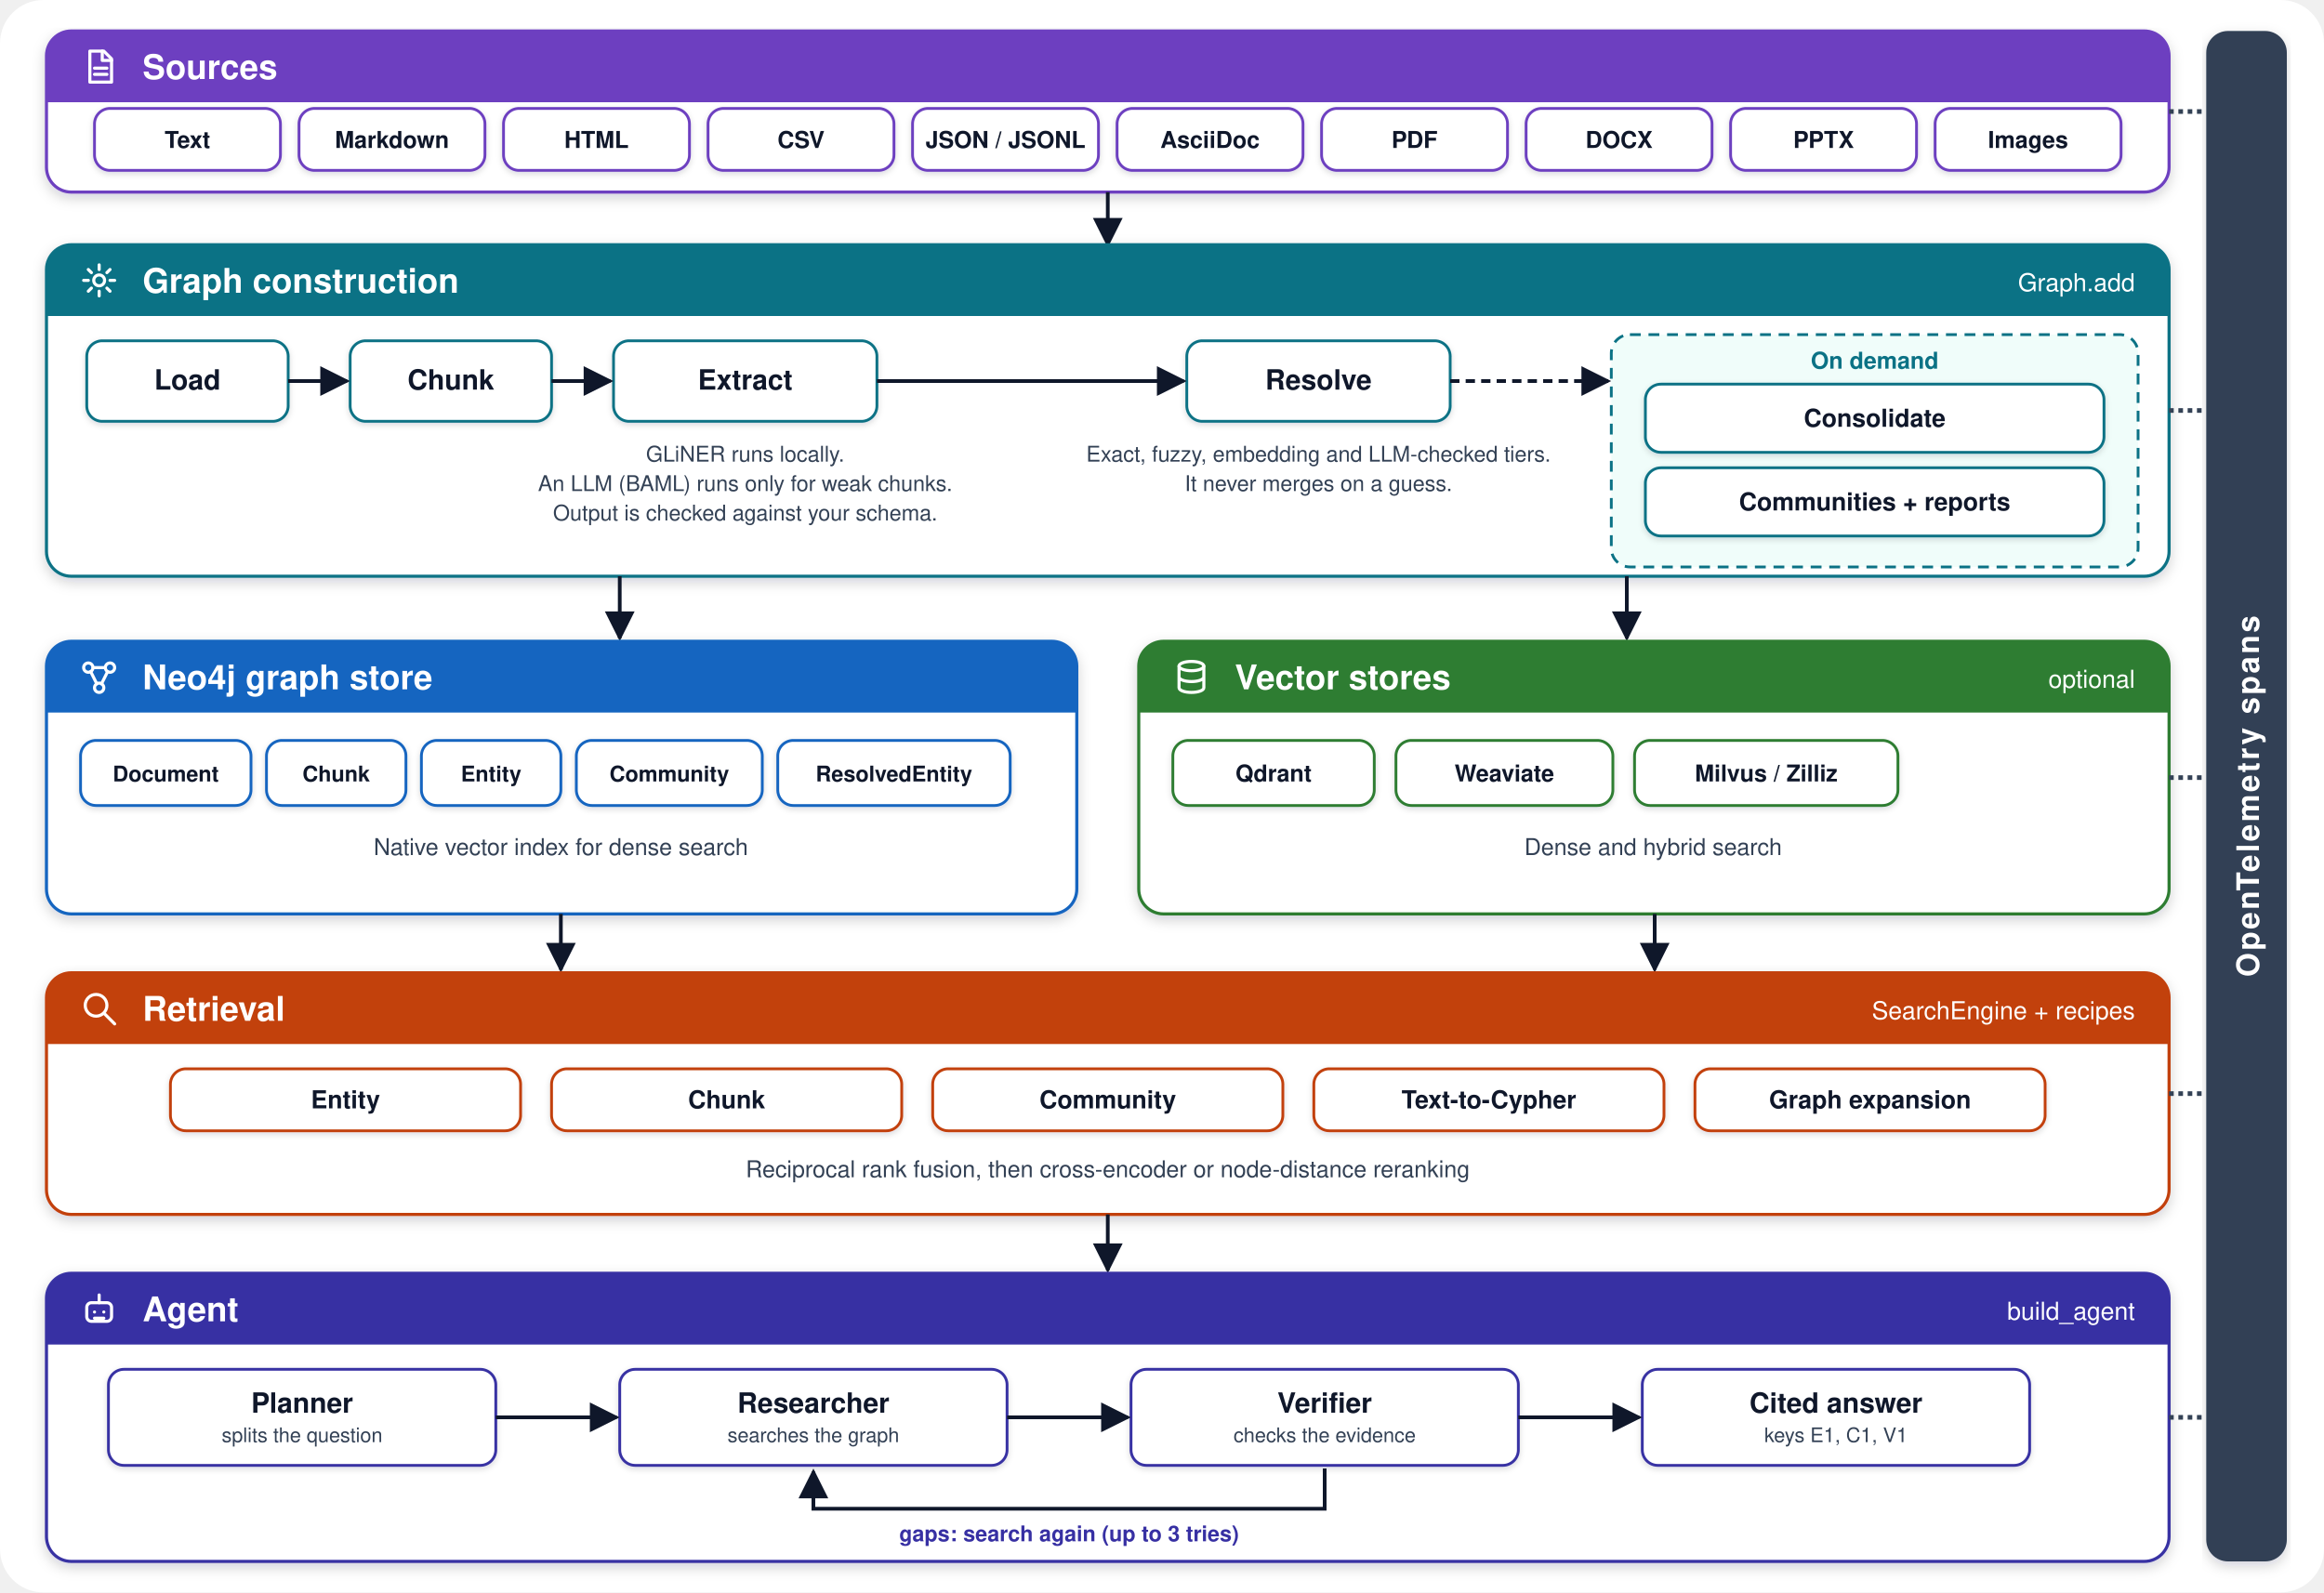
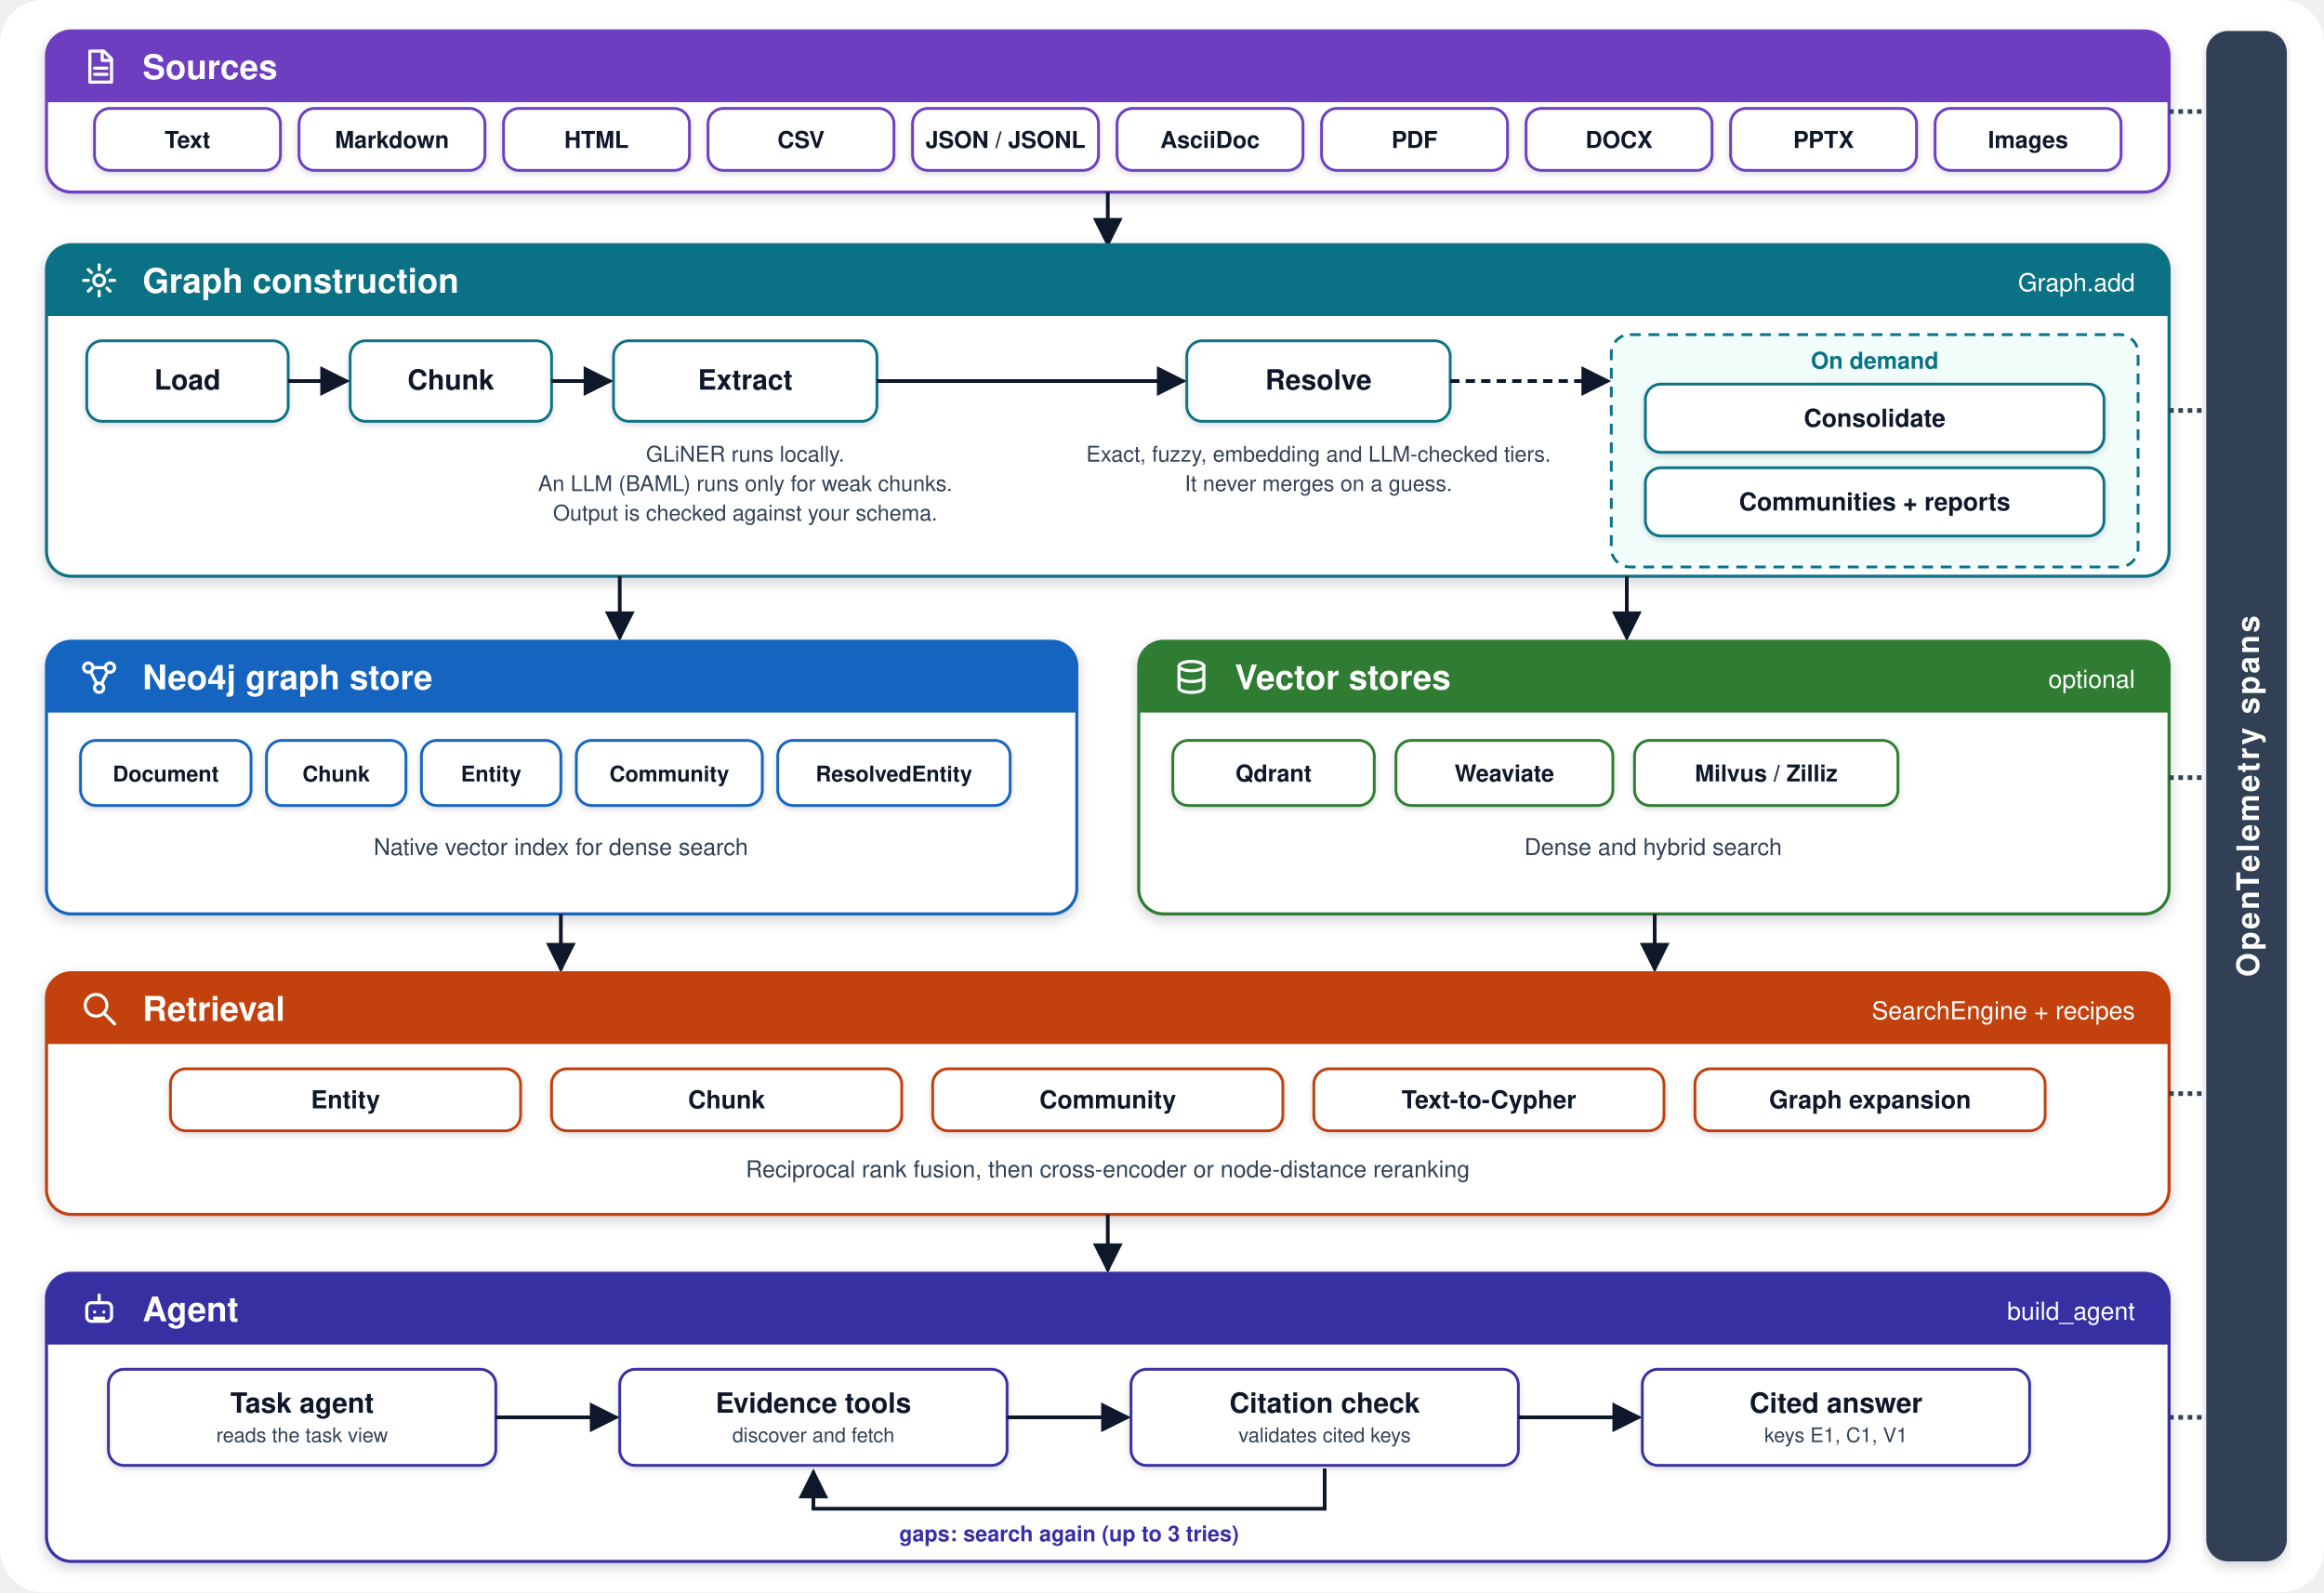
<svg xmlns="http://www.w3.org/2000/svg" viewBox="0 0 1500 1028" width="1500" height="1028" font-family="'Helvetica Neue', Helvetica, Arial, sans-serif">
  <defs>
    <filter id="sh" x="-5%" y="-5%" width="110%" height="120%">
      <feDropShadow dx="0" dy="3" stdDeviation="4" flood-color="#0f172a" flood-opacity="0.18" />
    </filter>
    <filter id="shadow" x="-10%" y="-10%" width="120%" height="140%">
      <feDropShadow dx="0" dy="1.5" stdDeviation="2" flood-color="#0f172a" flood-opacity="0.15" />
    </filter>
    <marker id="ar" viewBox="0 0 10 10" refX="9" refY="5" markerWidth="8" markerHeight="8" orient="auto-start-reverse">
      <path d="M0 0 L10 5 L0 10 z" fill="#0f172a" />
    </marker>
    <marker id="arr" viewBox="0 0 10 10" refX="9" refY="5" markerWidth="8" markerHeight="8" orient="auto-start-reverse">
      <path d="M0 0 L10 5 L0 10 z" fill="#b91c1c" />
    </marker>
    <marker id="arg" viewBox="0 0 10 10" refX="9" refY="5" markerWidth="8" markerHeight="8" orient="auto-start-reverse">
      <path d="M0 0 L10 5 L0 10 z" fill="#166534" />
    </marker>
  </defs>
  <rect x="0" y="0" width="1500" height="1028" rx="28" fill="#ffffff" />
  <g filter="url(#sh)">
    <rect x="30" y="20" width="1370" height="104" rx="16" fill="#ffffff" stroke="#6d3fc0" stroke-width="2" />
  </g>
  <path d="M30 66 V36 a16 16 0 0 1 16 -16 H1384 a16 16 0 0 1 16 16 V66 z" fill="#6d3fc0" />
  <g transform="translate(52 31)" fill="none" stroke="#fff" stroke-width="2" stroke-linecap="round" stroke-linejoin="round">
    <path d="M6 2h9l5 5v15H6z" />
    <path d="M14 2v6h6M9 13h8M9 17h8" />
  </g>
  <text x="92" y="51" font-size="22" font-weight="700" fill="#ffffff" text-anchor="start">Sources</text>
  <g filter="url(#shadow)">
    <rect x="61.0" y="70" width="120" height="40" rx="10" fill="#ffffff" stroke="#6d3fc0" stroke-width="1.8" />
  </g>
  <text x="121.0" y="95.5" font-size="15" font-weight="600" fill="#0f172a" text-anchor="middle">Text</text>
  <g filter="url(#shadow)">
    <rect x="193.0" y="70" width="120" height="40" rx="10" fill="#ffffff" stroke="#6d3fc0" stroke-width="1.8" />
  </g>
  <text x="253.0" y="95.5" font-size="15" font-weight="600" fill="#0f172a" text-anchor="middle">Markdown</text>
  <g filter="url(#shadow)">
    <rect x="325.0" y="70" width="120" height="40" rx="10" fill="#ffffff" stroke="#6d3fc0" stroke-width="1.8" />
  </g>
  <text x="385.0" y="95.5" font-size="15" font-weight="600" fill="#0f172a" text-anchor="middle">HTML</text>
  <g filter="url(#shadow)">
    <rect x="457.0" y="70" width="120" height="40" rx="10" fill="#ffffff" stroke="#6d3fc0" stroke-width="1.8" />
  </g>
  <text x="517.0" y="95.5" font-size="15" font-weight="600" fill="#0f172a" text-anchor="middle">CSV</text>
  <g filter="url(#shadow)">
    <rect x="589.0" y="70" width="120" height="40" rx="10" fill="#ffffff" stroke="#6d3fc0" stroke-width="1.8" />
  </g>
  <text x="649.0" y="95.5" font-size="15" font-weight="600" fill="#0f172a" text-anchor="middle">JSON / JSONL</text>
  <g filter="url(#shadow)">
    <rect x="721.0" y="70" width="120" height="40" rx="10" fill="#ffffff" stroke="#6d3fc0" stroke-width="1.8" />
  </g>
  <text x="781.0" y="95.5" font-size="15" font-weight="600" fill="#0f172a" text-anchor="middle">AsciiDoc</text>
  <g filter="url(#shadow)">
    <rect x="853.0" y="70" width="120" height="40" rx="10" fill="#ffffff" stroke="#6d3fc0" stroke-width="1.8" />
  </g>
  <text x="913.0" y="95.5" font-size="15" font-weight="600" fill="#0f172a" text-anchor="middle">PDF</text>
  <g filter="url(#shadow)">
    <rect x="985.0" y="70" width="120" height="40" rx="10" fill="#ffffff" stroke="#6d3fc0" stroke-width="1.8" />
  </g>
  <text x="1045.0" y="95.5" font-size="15" font-weight="600" fill="#0f172a" text-anchor="middle">DOCX</text>
  <g filter="url(#shadow)">
    <rect x="1117.0" y="70" width="120" height="40" rx="10" fill="#ffffff" stroke="#6d3fc0" stroke-width="1.8" />
  </g>
  <text x="1177.0" y="95.5" font-size="15" font-weight="600" fill="#0f172a" text-anchor="middle">PPTX</text>
  <g filter="url(#shadow)">
    <rect x="1249.0" y="70" width="120" height="40" rx="10" fill="#ffffff" stroke="#6d3fc0" stroke-width="1.8" />
  </g>
  <text x="1309.0" y="95.5" font-size="15" font-weight="600" fill="#0f172a" text-anchor="middle">Images</text>
  <line x1="715" y1="124" x2="715" y2="158" stroke="#0f172a" stroke-width="2.4" marker-end="url(#ar)" />
  <g filter="url(#sh)">
    <rect x="30" y="158" width="1370" height="214" rx="16" fill="#ffffff" stroke="#0b7285" stroke-width="2" />
  </g>
  <path d="M30 204 V174 a16 16 0 0 1 16 -16 H1384 a16 16 0 0 1 16 16 V204 z" fill="#0b7285" />
  <g transform="translate(52 169)" fill="none" stroke="#fff" stroke-width="2" stroke-linecap="round" stroke-linejoin="round">
    <circle cx="12" cy="12" r="3.5" />
    <path d="M12 2v3M12 19v3M2 12h3M19 12h3M5 5l2 2M17 17l2 2M19 5l-2 2M7 17l-2 2" />
  </g>
  <text x="92" y="189" font-size="22" font-weight="700" fill="#ffffff" text-anchor="start">Graph construction</text>
  <text x="1378" y="188" font-size="16" font-weight="400" fill="#ffffff" text-anchor="end">Graph.add</text>
  <g filter="url(#shadow)">
    <rect x="56" y="220" width="130" height="52" rx="10" fill="#ffffff" stroke="#0b7285" stroke-width="1.8" />
  </g>
  <text x="121.0" y="251.5" font-size="18" font-weight="600" fill="#0f172a" text-anchor="middle">Load</text>
  <g filter="url(#shadow)">
    <rect x="226" y="220" width="130" height="52" rx="10" fill="#ffffff" stroke="#0b7285" stroke-width="1.8" />
  </g>
  <text x="291.0" y="251.5" font-size="18" font-weight="600" fill="#0f172a" text-anchor="middle">Chunk</text>
  <g filter="url(#shadow)">
    <rect x="396" y="220" width="170" height="52" rx="10" fill="#ffffff" stroke="#0b7285" stroke-width="1.8" />
  </g>
  <text x="481.0" y="251.5" font-size="18" font-weight="600" fill="#0f172a" text-anchor="middle">Extract</text>
  <g filter="url(#shadow)">
    <rect x="766" y="220" width="170" height="52" rx="10" fill="#ffffff" stroke="#0b7285" stroke-width="1.8" />
  </g>
  <text x="851.0" y="251.5" font-size="18" font-weight="600" fill="#0f172a" text-anchor="middle">Resolve</text>
  <line x1="186" y1="246" x2="224" y2="246" stroke="#0f172a" stroke-width="2.4" marker-end="url(#ar)" />
  <line x1="356" y1="246" x2="394" y2="246" stroke="#0f172a" stroke-width="2.4" marker-end="url(#ar)" />
  <line x1="566" y1="246" x2="764" y2="246" stroke="#0f172a" stroke-width="2.4" marker-end="url(#ar)" />
  <text x="481" y="298" font-size="14" font-weight="400" fill="#334155" text-anchor="middle">GLiNER runs locally.</text>
  <text x="481" y="317" font-size="14" font-weight="400" fill="#334155" text-anchor="middle">An LLM (BAML) runs only for weak chunks.</text>
  <text x="481" y="336" font-size="14" font-weight="400" fill="#334155" text-anchor="middle">Output is checked against your schema.</text>
  <text x="851" y="298" font-size="14" font-weight="400" fill="#334155" text-anchor="middle">Exact, fuzzy, embedding and LLM-checked tiers.</text>
  <text x="851" y="317" font-size="14" font-weight="400" fill="#334155" text-anchor="middle">It never merges on a guess.</text>
  <rect x="1040" y="216" width="340" height="150" rx="12" fill="#f0fdfa" stroke="#0b7285" stroke-width="1.8" stroke-dasharray="7 5" />
  <text x="1210" y="238" font-size="15" font-weight="700" fill="#0b7285" text-anchor="middle">On demand</text>
  <g filter="url(#shadow)">
    <rect x="1062" y="248" width="296" height="44" rx="10" fill="#ffffff" stroke="#0b7285" stroke-width="1.8" />
  </g>
  <text x="1210.0" y="275.5" font-size="16" font-weight="600" fill="#0f172a" text-anchor="middle">Consolidate</text>
  <g filter="url(#shadow)">
    <rect x="1062" y="302" width="296" height="44" rx="10" fill="#ffffff" stroke="#0b7285" stroke-width="1.8" />
  </g>
  <text x="1210.0" y="329.5" font-size="16" font-weight="600" fill="#0f172a" text-anchor="middle">Communities + reports</text>
  <line x1="936" y1="246" x2="1038" y2="246" stroke="#0f172a" stroke-width="2.4" marker-end="url(#ar)" stroke-dasharray="6 4" />
  <line x1="400" y1="372" x2="400" y2="412" stroke="#0f172a" stroke-width="2.4" marker-end="url(#ar)" />
  <line x1="1050" y1="372" x2="1050" y2="412" stroke="#0f172a" stroke-width="2.4" marker-end="url(#ar)" />
  <g filter="url(#sh)">
    <rect x="30" y="414" width="665" height="176" rx="16" fill="#ffffff" stroke="#1565c0" stroke-width="2" />
  </g>
  <path d="M30 460 V430 a16 16 0 0 1 16 -16 H679 a16 16 0 0 1 16 16 V460 z" fill="#1565c0" />
  <g transform="translate(52 425)" fill="none" stroke="#fff" stroke-width="2" stroke-linecap="round" stroke-linejoin="round">
    <circle cx="5" cy="6" r="3" />
    <circle cx="19" cy="6" r="3" />
    <circle cx="12" cy="19" r="3" />
    <path d="M8 6h8M6.5 8.5l4 8M17.5 8.5l-4 8" />
  </g>
  <text x="92" y="445" font-size="22" font-weight="700" fill="#ffffff" text-anchor="start">Neo4j graph store</text>
  <g filter="url(#shadow)">
    <rect x="52" y="478" width="110" height="42" rx="10" fill="#ffffff" stroke="#1565c0" stroke-width="1.8" />
  </g>
  <text x="107.0" y="504.5" font-size="14" font-weight="600" fill="#0f172a" text-anchor="middle">Document</text>
  <g filter="url(#shadow)">
    <rect x="172" y="478" width="90" height="42" rx="10" fill="#ffffff" stroke="#1565c0" stroke-width="1.8" />
  </g>
  <text x="217.0" y="504.5" font-size="14" font-weight="600" fill="#0f172a" text-anchor="middle">Chunk</text>
  <g filter="url(#shadow)">
    <rect x="272" y="478" width="90" height="42" rx="10" fill="#ffffff" stroke="#1565c0" stroke-width="1.8" />
  </g>
  <text x="317.0" y="504.5" font-size="14" font-weight="600" fill="#0f172a" text-anchor="middle">Entity</text>
  <g filter="url(#shadow)">
    <rect x="372" y="478" width="120" height="42" rx="10" fill="#ffffff" stroke="#1565c0" stroke-width="1.8" />
  </g>
  <text x="432.0" y="504.5" font-size="14" font-weight="600" fill="#0f172a" text-anchor="middle">Community</text>
  <g filter="url(#shadow)">
    <rect x="502" y="478" width="150" height="42" rx="10" fill="#ffffff" stroke="#1565c0" stroke-width="1.8" />
  </g>
  <text x="577.0" y="504.5" font-size="14" font-weight="600" fill="#0f172a" text-anchor="middle">ResolvedEntity</text>
  <text x="362" y="552" font-size="15" font-weight="400" fill="#334155" text-anchor="middle">Native vector index for dense search</text>
  <g filter="url(#sh)">
    <rect x="735" y="414" width="665" height="176" rx="16" fill="#ffffff" stroke="#2e7d32" stroke-width="2" />
  </g>
  <path d="M735 460 V430 a16 16 0 0 1 16 -16 H1384 a16 16 0 0 1 16 16 V460 z" fill="#2e7d32" />
  <g transform="translate(757 425)" fill="none" stroke="#fff" stroke-width="2" stroke-linecap="round" stroke-linejoin="round">
    <ellipse cx="12" cy="5" rx="8" ry="3" />
    <path d="M4 5v14c0 1.7 3.6 3 8 3s8-1.3 8-3V5M4 12c0 1.7 3.6 3 8 3s8-1.3 8-3" />
  </g>
  <text x="797" y="445" font-size="22" font-weight="700" fill="#ffffff" text-anchor="start">Vector stores</text>
  <text x="1378" y="444" font-size="16" font-weight="400" fill="#ffffff" text-anchor="end">optional</text>
  <g filter="url(#shadow)">
    <rect x="757" y="478" width="130" height="42" rx="10" fill="#ffffff" stroke="#2e7d32" stroke-width="1.8" />
  </g>
  <text x="822.0" y="504.5" font-size="15" font-weight="600" fill="#0f172a" text-anchor="middle">Qdrant</text>
  <g filter="url(#shadow)">
    <rect x="901" y="478" width="140" height="42" rx="10" fill="#ffffff" stroke="#2e7d32" stroke-width="1.8" />
  </g>
  <text x="971.0" y="504.5" font-size="15" font-weight="600" fill="#0f172a" text-anchor="middle">Weaviate</text>
  <g filter="url(#shadow)">
    <rect x="1055" y="478" width="170" height="42" rx="10" fill="#ffffff" stroke="#2e7d32" stroke-width="1.8" />
  </g>
  <text x="1140.0" y="504.5" font-size="15" font-weight="600" fill="#0f172a" text-anchor="middle">Milvus / Zilliz</text>
  <text x="1067" y="552" font-size="15" font-weight="400" fill="#334155" text-anchor="middle">Dense and hybrid search</text>
  <line x1="362" y1="590" x2="362" y2="626" stroke="#0f172a" stroke-width="2.4" marker-end="url(#ar)" />
  <line x1="1068" y1="590" x2="1068" y2="626" stroke="#0f172a" stroke-width="2.4" marker-end="url(#ar)" />
  <g filter="url(#sh)">
    <rect x="30" y="628" width="1370" height="156" rx="16" fill="#ffffff" stroke="#c2410c" stroke-width="2" />
  </g>
  <path d="M30 674 V644 a16 16 0 0 1 16 -16 H1384 a16 16 0 0 1 16 16 V674 z" fill="#c2410c" />
  <g transform="translate(52 639)" fill="none" stroke="#fff" stroke-width="2" stroke-linecap="round" stroke-linejoin="round">
    <circle cx="10" cy="10" r="7" />
    <path d="M15.5 15.5L22 22" />
  </g>
  <text x="92" y="659" font-size="22" font-weight="700" fill="#ffffff" text-anchor="start">Retrieval</text>
  <text x="1378" y="658" font-size="16" font-weight="400" fill="#ffffff" text-anchor="end">SearchEngine + recipes</text>
  <g filter="url(#shadow)">
    <rect x="110.0" y="690" width="226" height="40" rx="10" fill="#ffffff" stroke="#c2410c" stroke-width="1.8" />
  </g>
  <text x="223.0" y="715.5" font-size="16" font-weight="600" fill="#0f172a" text-anchor="middle">Entity</text>
  <g filter="url(#shadow)">
    <rect x="356.0" y="690" width="226" height="40" rx="10" fill="#ffffff" stroke="#c2410c" stroke-width="1.8" />
  </g>
  <text x="469.0" y="715.5" font-size="16" font-weight="600" fill="#0f172a" text-anchor="middle">Chunk</text>
  <g filter="url(#shadow)">
    <rect x="602.0" y="690" width="226" height="40" rx="10" fill="#ffffff" stroke="#c2410c" stroke-width="1.8" />
  </g>
  <text x="715.0" y="715.5" font-size="16" font-weight="600" fill="#0f172a" text-anchor="middle">Community</text>
  <g filter="url(#shadow)">
    <rect x="848.0" y="690" width="226" height="40" rx="10" fill="#ffffff" stroke="#c2410c" stroke-width="1.8" />
  </g>
  <text x="961.0" y="715.5" font-size="16" font-weight="600" fill="#0f172a" text-anchor="middle">Text-to-Cypher</text>
  <g filter="url(#shadow)">
    <rect x="1094.0" y="690" width="226" height="40" rx="10" fill="#ffffff" stroke="#c2410c" stroke-width="1.8" />
  </g>
  <text x="1207.0" y="715.5" font-size="16" font-weight="600" fill="#0f172a" text-anchor="middle">Graph expansion</text>
  <text x="715" y="760" font-size="15" font-weight="400" fill="#334155" text-anchor="middle">Reciprocal rank fusion, then cross-encoder or node-distance reranking</text>
  <line x1="715" y1="784" x2="715" y2="820" stroke="#0f172a" stroke-width="2.4" marker-end="url(#ar)" />
  <g filter="url(#sh)">
    <rect x="30" y="822" width="1370" height="186" rx="16" fill="#ffffff" stroke="#3730a3" stroke-width="2" />
  </g>
  <path d="M30 868 V838 a16 16 0 0 1 16 -16 H1384 a16 16 0 0 1 16 16 V868 z" fill="#3730a3" />
  <g transform="translate(52 833)" fill="none" stroke="#fff" stroke-width="2" stroke-linecap="round" stroke-linejoin="round">
    <rect x="4" y="8" width="16" height="12" rx="3" />
    <path d="M12 8V3M9 14h.01M15 14h.01M9 18h6" />
  </g>
  <text x="92" y="853" font-size="22" font-weight="700" fill="#ffffff" text-anchor="start">Agent</text>
  <text x="1378" y="852" font-size="16" font-weight="400" fill="#ffffff" text-anchor="end">build_agent</text>
  <g filter="url(#shadow)">
    <rect x="70" y="884" width="250" height="62" rx="10" fill="#ffffff" stroke="#3730a3" stroke-width="1.8" />
  </g>
-   <text x="195.0" y="912.0" font-size="18" font-weight="700" fill="#0f172a" text-anchor="middle">Planner</text>
-   <text x="195.0" y="931.0" font-size="13" font-weight="400" fill="#334155" text-anchor="middle">splits the question</text>
+   <text x="195.0" y="912.0" font-size="18" font-weight="700" fill="#0f172a" text-anchor="middle">Task agent</text>
+   <text x="195.0" y="931.0" font-size="13" font-weight="400" fill="#334155" text-anchor="middle">reads the task view</text>
  <g filter="url(#shadow)">
    <rect x="400" y="884" width="250" height="62" rx="10" fill="#ffffff" stroke="#3730a3" stroke-width="1.8" />
  </g>
-   <text x="525.0" y="912.0" font-size="18" font-weight="700" fill="#0f172a" text-anchor="middle">Researcher</text>
-   <text x="525.0" y="931.0" font-size="13" font-weight="400" fill="#334155" text-anchor="middle">searches the graph</text>
+   <text x="525.0" y="912.0" font-size="18" font-weight="700" fill="#0f172a" text-anchor="middle">Evidence tools</text>
+   <text x="525.0" y="931.0" font-size="13" font-weight="400" fill="#334155" text-anchor="middle">discover and fetch</text>
  <g filter="url(#shadow)">
    <rect x="730" y="884" width="250" height="62" rx="10" fill="#ffffff" stroke="#3730a3" stroke-width="1.8" />
  </g>
-   <text x="855.0" y="912.0" font-size="18" font-weight="700" fill="#0f172a" text-anchor="middle">Verifier</text>
-   <text x="855.0" y="931.0" font-size="13" font-weight="400" fill="#334155" text-anchor="middle">checks the evidence</text>
+   <text x="855.0" y="912.0" font-size="18" font-weight="700" fill="#0f172a" text-anchor="middle">Citation check</text>
+   <text x="855.0" y="931.0" font-size="13" font-weight="400" fill="#334155" text-anchor="middle">validates cited keys</text>
  <g filter="url(#shadow)">
    <rect x="1060" y="884" width="250" height="62" rx="10" fill="#ffffff" stroke="#3730a3" stroke-width="1.8" />
  </g>
  <text x="1185.0" y="912.0" font-size="18" font-weight="700" fill="#0f172a" text-anchor="middle">Cited answer</text>
  <text x="1185.0" y="931.0" font-size="13" font-weight="400" fill="#334155" text-anchor="middle">keys E1, C1, V1</text>
  <line x1="320" y1="915" x2="398" y2="915" stroke="#0f172a" stroke-width="2.4" marker-end="url(#ar)" />
  <line x1="650" y1="915" x2="728" y2="915" stroke="#0f172a" stroke-width="2.4" marker-end="url(#ar)" />
  <line x1="980" y1="915" x2="1058" y2="915" stroke="#0f172a" stroke-width="2.4" marker-end="url(#ar)" />
  <path d="M855 948 V974 H525 V950" fill="none" stroke="#0f172a" stroke-width="2.4" marker-end="url(#ar)" />
  <text x="690" y="995" font-size="14" font-weight="600" fill="#3730a3" text-anchor="middle">gaps: search again (up to 3 tries)</text>
  <g filter="url(#sh)">
    <rect x="1424" y="20" width="52" height="988" rx="14" fill="#334155" />
  </g>
  <text transform="translate(1458 514) rotate(-90)" font-size="20" font-weight="700" fill="#ffffff" text-anchor="middle" letter-spacing="1.5">OpenTelemetry spans</text>
  <line x1="1400" y1="72" x2="1424" y2="72" stroke="#334155" stroke-width="3" stroke-dasharray="3 3" />
  <line x1="1400" y1="265" x2="1424" y2="265" stroke="#334155" stroke-width="3" stroke-dasharray="3 3" />
  <line x1="1400" y1="502" x2="1424" y2="502" stroke="#334155" stroke-width="3" stroke-dasharray="3 3" />
  <line x1="1400" y1="706" x2="1424" y2="706" stroke="#334155" stroke-width="3" stroke-dasharray="3 3" />
  <line x1="1400" y1="915" x2="1424" y2="915" stroke="#334155" stroke-width="3" stroke-dasharray="3 3" />
</svg>
